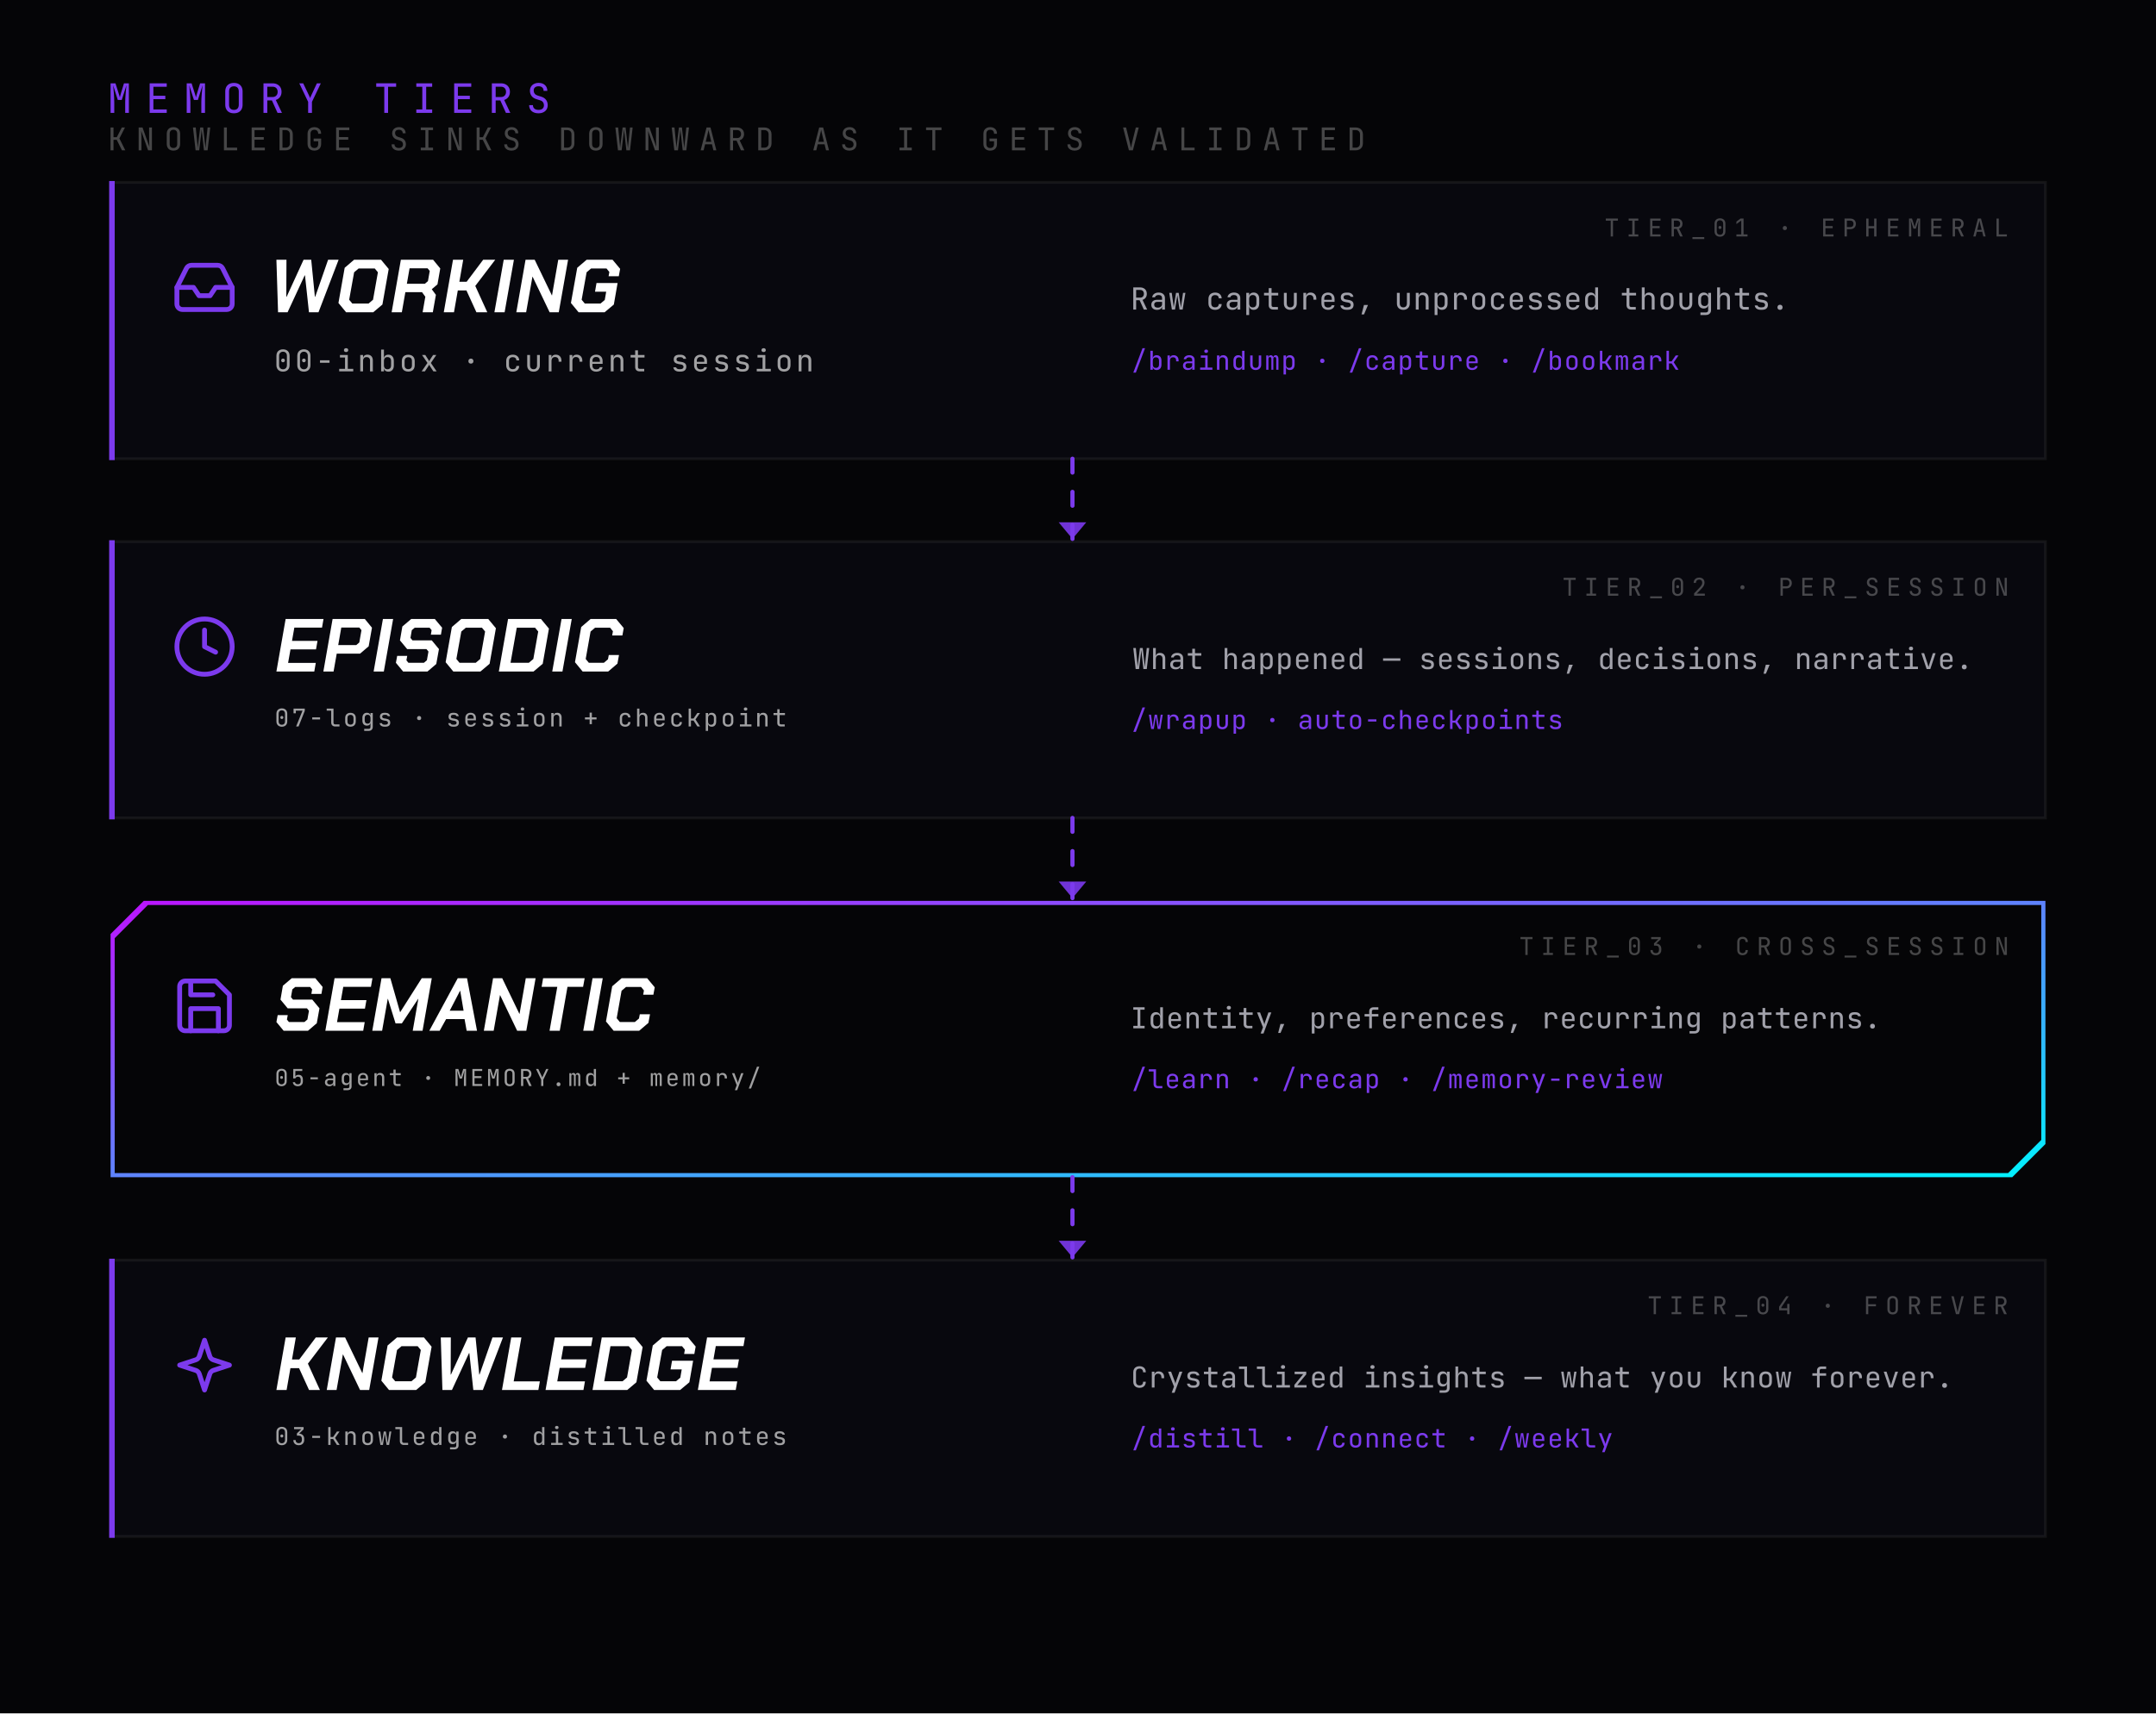
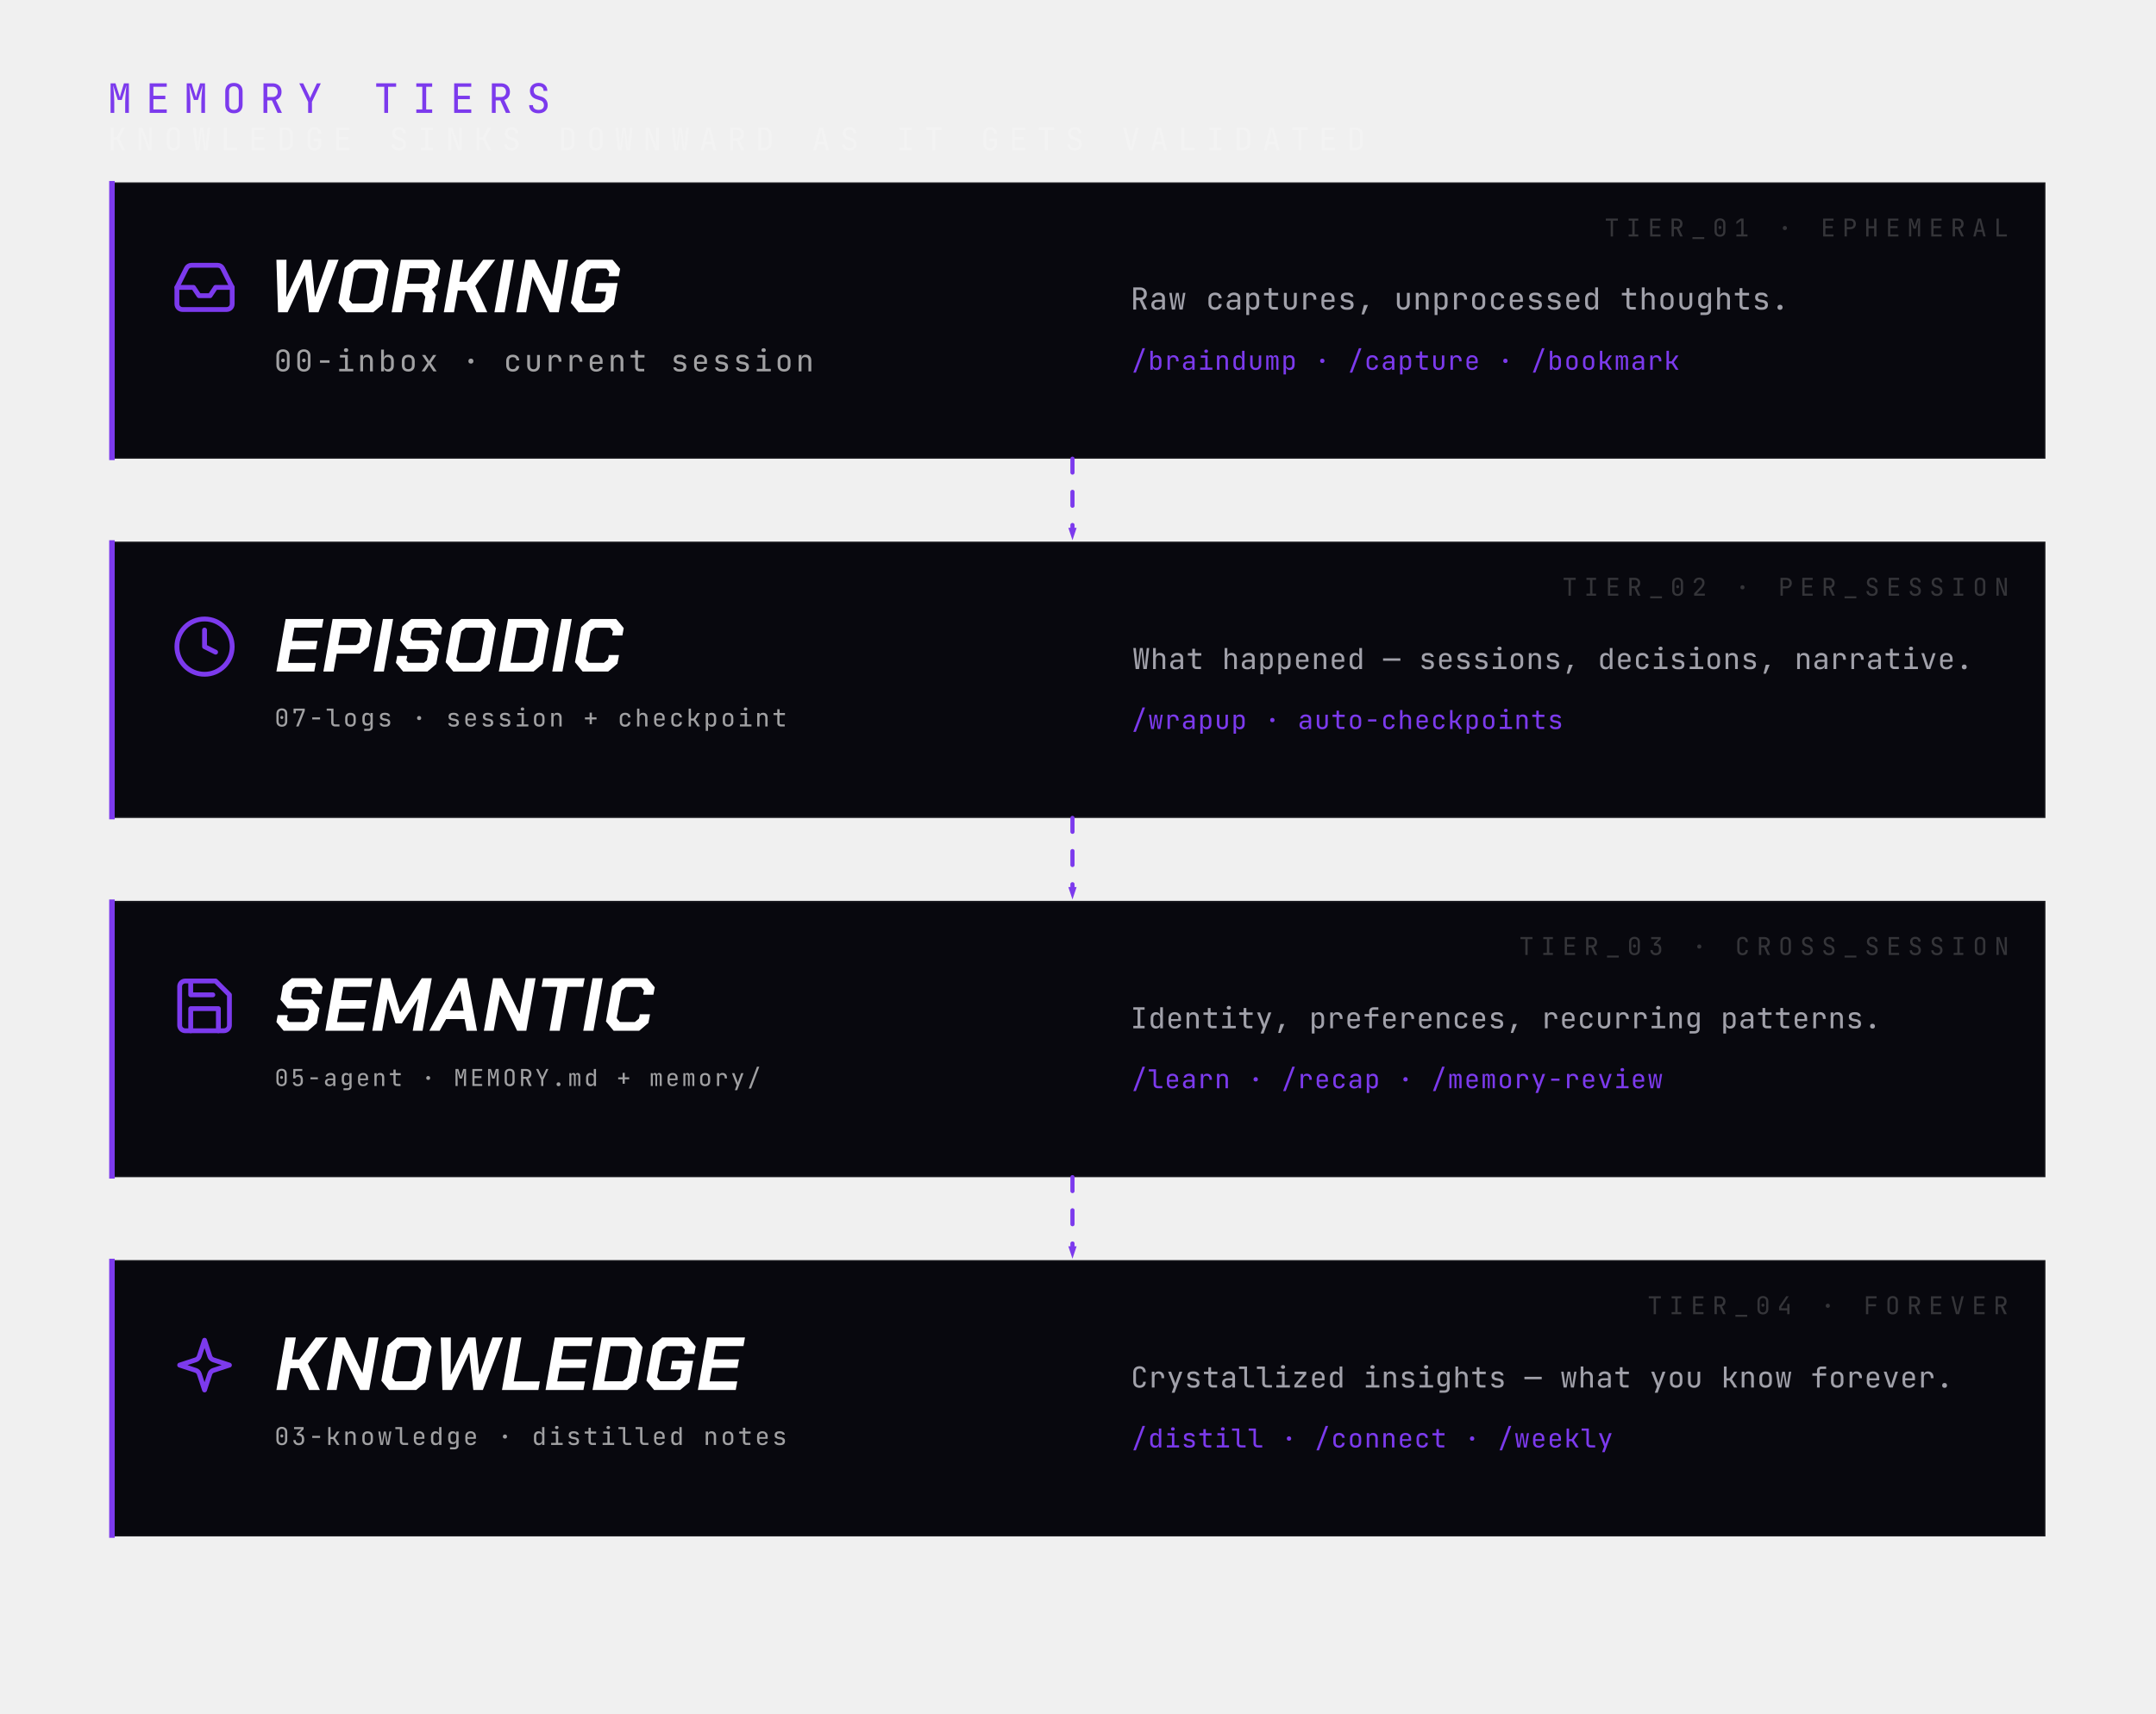
<svg xmlns="http://www.w3.org/2000/svg" viewBox="0 0 780 620" width="780" height="620" role="img" aria-labelledby="ttl desc">
  <defs>
-     <linearGradient id="ob-brain-grad" x1="0" y1="0" x2="1" y2="1">
-       <stop offset="0%" stop-color="#ff2d92" />
-       <stop offset="55%" stop-color="#ff5aa3" />
-       <stop offset="100%" stop-color="#00f3ff" />
-     </linearGradient>
-     <radialGradient id="ob-spark-glow">
-       <stop offset="0%" stop-color="#ffffff" />
-       <stop offset="35%" stop-color="#ffffff" stop-opacity=".7" />
-       <stop offset="100%" stop-color="#00f3ff" stop-opacity="0" />
-     </radialGradient>
-     <linearGradient id="grad-button" x1="0" y1="0" x2="1" y2="1">
-       <stop offset="0%" stop-color="#bc13fe" />
-       <stop offset="100%" stop-color="#00f3ff" />
-     </linearGradient>
+     <marker id="arrow" viewBox="0 0 3 2" refX="0" refY="1" markerWidth="3" markerHeight="2" orient="auto">
+       <path d="M0 0 L3 1 L0 2 Z" fill="#7c3aed" />
+     </marker>
    <symbol id="i-consolidate" viewBox="0 0 24 24">
      <polyline points="22 12 16 12 14 15 10 15 8 12 2 12" />
      <path d="M5.45 5.11 2 12v6a2 2 0 0 0 2 2h16a2 2 0 0 0 2-2v-6l-3.45-6.89A2 2 0 0 0 16.76 4H7.24a2 2 0 0 0-1.79 1.11z" />
    </symbol>
    <symbol id="i-clock" viewBox="0 0 24 24">
      <circle cx="12" cy="12" r="10" />
      <polyline points="12 6 12 12 16 14" />
    </symbol>
    <symbol id="i-memory" viewBox="0 0 24 24">
      <path d="M19 21H5a2 2 0 0 1-2-2V5a2 2 0 0 1 2-2h11l5 5v11a2 2 0 0 1-2 2z" />
      <polyline points="17 21 17 13 7 13 7 21" />
      <polyline points="7 3 7 8 15 8" />
    </symbol>
    <symbol id="i-skill" viewBox="0 0 24 24">
      <path d="m12 3-1.9 5.8a2 2 0 0 1-1.3 1.3L3 12l5.8 1.9a2 2 0 0 1 1.3 1.3L12 21l1.9-5.8a2 2 0 0 1 1.3-1.3L21 12l-5.8-1.9a2 2 0 0 1-1.3-1.3Z" />
    </symbol>
    <path id="gc41" d="M340 -700H464L597 0H459L431 -155H185L99 0H-39ZM418 -267 373 -533H371L233 -267Z" />
    <path id="gc43" d="M33 -124 116 -593 241 -700H582L683 -579L665 -480H529L539 -537L501 -584H301L241 -533L176 -167L218 -116H418L473 -163L484 -220H620L599 -105L476 0H135Z" />
    <path id="gc44" d="M145 -700H584L690 -572L607 -103L485 0H22ZM422 -116 482 -167 547 -533 505 -584H261L178 -116Z" />
    <path id="gc45" d="M145 -700H650L630 -585H261L230 -408H570L550 -295H210L178 -115H547L527 0H22Z" />
    <path id="gc47" d="M33 -124 117 -593 242 -700H588L689 -579L671 -480H535L545 -537L507 -584H302L242 -533L176 -167L218 -116H427L484 -164L503 -274H354L374 -390H655L605 -103L482 0H135Z" />
    <path id="gc49" d="M150 -700H286L162 0H26Z" />
    <path id="gc4b" d="M145 -700H281L230 -407H327L547 -700H708L442 -351L602 0H457L324 -291H209L158 0H22Z" />
    <path id="gc4c" d="M145 -700H281L178 -115H527L507 0H22Z" />
    <path id="gc4d" d="M145 -700H263L392 -248H394L681 -700H815L692 0H561L636 -426H634L416 -98H332L230 -426H228L153 0H22Z" />
    <path id="gc4e" d="M145 -700H267L496 -225H498L581 -700H712L588 0H466L239 -474H237L153 0H22Z" />
    <path id="gc4f" d="M33 -124 116 -593 241 -700H601L703 -577L619 -103L497 0H135ZM434 -116 494 -167 559 -533 517 -584H302L242 -533L176 -167L218 -116Z" />
    <path id="gc50" d="M145 -700H575L670 -584L626 -336L511 -238H200L158 0H22ZM460 -352 501 -387 530 -551 501 -586H261L220 -352Z" />
    <path id="gc52" d="M633 -372 557 -307 612 -232 571 0H435L471 -207L427 -268H205L158 0H22L145 -700H575L670 -584ZM225 -380H465L506 -415L530 -551L501 -586H261Z" />
    <path id="gc53" d="M27 -116 44 -208H178L167 -149L194 -116H400L440 -150L461 -266L434 -299H177L81 -415L113 -600L231 -700H546L643 -584L627 -491H493L503 -551L476 -584H278L239 -551L221 -448L248 -415H505L601 -299L565 -100L448 0H123Z" />
    <path id="gc54" d="M284 -585H75L95 -700H649L628 -585H420L317 0H181Z" />
    <path id="gc57" d="M105 -700H239L237 -206H241L467 -700H569L618 -206H622L794 -700H934L666 0H539L486 -492H482L254 0H127Z" />
    <path id="gm2b" d="M254 -95V-288H64V-372H254V-565H346V-372H536V-288H346V-95Z" />
    <path id="gm2c" d="M164 160 244 -151H376L246 160Z" />
    <path id="gm2d" d="M140 -288V-372H460V-288Z" />
    <path id="gm2e" d="M300 10Q262 10 239 -12Q216 -35 216 -72Q216 -112 239 -135Q262 -158 300 -158Q339 -158 361 -135Q384 -112 384 -72Q384 -35 361 -12Q339 10 300 10Z" />
    <path id="gm2f" d="M74 110 428 -830H526L172 110Z" />
    <path id="gm30" d="M300 10Q233 10 183 -17Q133 -43 106 -92Q79 -140 79 -205V-525Q79 -591 106 -639Q133 -687 183 -713Q233 -740 300 -740Q368 -740 418 -713Q467 -687 494 -639Q521 -591 521 -525V-205Q521 -140 494 -92Q467 -43 417 -17Q367 10 300 10ZM300 -70Q359 -70 395 -108Q431 -145 431 -205V-525Q431 -585 395 -622Q359 -660 300 -660Q241 -660 205 -622Q169 -585 169 -525V-205Q169 -145 205 -108Q241 -70 300 -70ZM300 -305Q273 -305 256 -323Q239 -340 239 -368Q239 -395 256 -412Q273 -429 300 -429Q327 -429 344 -412Q361 -395 361 -368Q361 -340 344 -323Q327 -305 300 -305Z" />
    <path id="gm31" d="M89 0V-85H287V-651L89 -504V-607L255 -730H380V-85H541V0Z" />
    <path id="gm32" d="M91 0V-95L314 -331Q370 -391 396 -438Q422 -484 422 -528Q422 -588 389 -622Q356 -657 299 -657Q236 -657 200 -621Q164 -586 164 -524H71Q73 -590 101 -639Q130 -688 181 -714Q231 -740 299 -740Q365 -740 414 -714Q463 -689 489 -642Q515 -595 515 -530Q515 -467 482 -406Q449 -345 374 -267L197 -85H527V0Z" />
    <path id="gm33" d="M289 10Q223 10 173 -16Q123 -43 96 -90Q69 -137 69 -200H163Q163 -140 196 -106Q230 -73 290 -73Q351 -73 385 -108Q418 -143 418 -200V-252Q418 -313 385 -347Q351 -380 290 -380H215V-472L394 -645H99V-730H488V-638L292 -449V-463Q393 -463 452 -406Q512 -349 512 -253V-200Q512 -137 484 -90Q457 -43 406 -16Q356 10 289 10Z" />
    <path id="gm34" d="M408 0V-158H79V-304L367 -730H469L171 -283V-243H408V-420H501V0Z" />
    <path id="gm35" d="M298 10Q208 10 150 -36Q93 -83 84 -162H177Q182 -119 213 -96Q245 -73 299 -73Q361 -73 392 -106Q423 -140 423 -200V-271Q423 -332 392 -365Q361 -399 300 -399Q262 -399 233 -379Q205 -359 192 -326H99L104 -730H490V-645H194L191 -405H219L191 -379Q191 -426 228 -453Q266 -480 328 -480Q417 -481 467 -426Q516 -370 516 -271V-200Q516 -103 459 -47Q402 10 298 10Z" />
    <path id="gm37" d="M182 0 443 -645H171V-537H78V-730H536V-639L283 0Z" />
    <path id="gm41" d="M49 0 238 -730H363L551 0H457L410 -192H191L144 0ZM210 -271H390L335 -493Q320 -555 311 -598Q302 -641 300 -654Q298 -641 289 -598Q280 -555 265 -494Z" />
    <path id="gm43" d="M304 10Q238 10 189 -15Q140 -40 113 -88Q86 -136 86 -201V-529Q86 -595 113 -643Q140 -690 189 -715Q238 -740 304 -740Q370 -740 419 -714Q467 -689 494 -642Q520 -595 520 -529H426Q426 -590 394 -623Q362 -656 304 -656Q246 -656 213 -624Q180 -591 180 -530V-201Q180 -140 213 -107Q246 -74 304 -74Q362 -74 394 -107Q426 -140 426 -201H520Q520 -136 494 -89Q467 -41 419 -16Q370 10 304 10Z" />
    <path id="gm44" d="M90 0V-730H282Q353 -730 405 -703Q457 -676 486 -627Q514 -577 514 -510V-221Q514 -154 486 -104Q457 -54 405 -27Q353 0 282 0ZM184 -84H282Q347 -84 384 -120Q421 -156 421 -221V-510Q421 -574 384 -610Q347 -646 282 -646H184Z" />
    <path id="gm45" d="M99 0V-730H521V-645H191V-423H486V-339H191V-85H521V0Z" />
    <path id="gm46" d="M94 0V-731H526V-645H185V-407H500V-322H187V0Z" />
    <path id="gm47" d="M304 10Q238 10 189 -15Q140 -40 113 -88Q86 -136 86 -201V-529Q86 -595 113 -643Q140 -690 189 -715Q238 -740 304 -740Q370 -740 419 -714Q467 -689 494 -642Q520 -595 520 -529H426Q426 -590 394 -623Q362 -656 304 -656Q246 -656 213 -624Q180 -591 180 -530V-201Q180 -140 213 -106Q246 -73 304 -73Q362 -73 394 -106Q426 -140 426 -201V-289H281V-374H520V-201Q520 -136 494 -89Q467 -41 419 -16Q370 10 304 10Z" />
    <path id="gm48" d="M91 0V-730H185V-420H415V-730H509V0H415V-334H185V0Z" />
    <path id="gm49" d="M104 0V-85H252V-645H104V-730H496V-645H348V-85H496V0Z" />
    <path id="gm4b" d="M90 0V-730H184V-419H290L449 -730H551L372 -379L561 0H454L287 -336H184V0Z" />
    <path id="gm4c" d="M114 0V-730H207V-85H535V0Z" />
    <path id="gm4d" d="M74 0V-730H195L270 -494Q281 -462 290 -431Q299 -400 303 -383Q308 -400 315 -431Q323 -462 333 -495L405 -730H526V0H435V-261Q435 -306 438 -362Q441 -418 446 -477Q451 -535 456 -589Q462 -642 466 -682L350 -319H253L136 -682Q141 -643 146 -592Q151 -540 155 -483Q159 -425 162 -368Q165 -311 165 -261V0Z" />
    <path id="gm4e" d="M88 0V-730H211L432 -109Q430 -134 428 -172Q425 -209 424 -250Q422 -291 422 -327V-730H512V0H389L169 -621Q171 -597 173 -560Q175 -523 176 -482Q178 -441 178 -405V0Z" />
    <path id="gm4f" d="M300 10Q234 10 186 -15Q138 -40 112 -88Q86 -136 86 -201V-529Q86 -595 112 -643Q138 -690 186 -715Q234 -740 300 -740Q366 -740 414 -715Q462 -690 488 -643Q514 -595 514 -530V-201Q514 -136 488 -88Q462 -40 414 -15Q366 10 300 10ZM300 -74Q358 -74 389 -107Q420 -140 420 -201V-529Q420 -590 389 -623Q358 -656 300 -656Q243 -656 211 -623Q180 -590 180 -529V-201Q180 -140 211 -107Q243 -74 300 -74Z" />
    <path id="gm50" d="M90 0V-730H326Q395 -730 445 -703Q496 -677 523 -628Q551 -580 551 -514Q551 -449 523 -400Q496 -351 445 -325Q395 -298 326 -298H184V0ZM184 -382H326Q385 -382 420 -418Q455 -454 455 -514Q455 -575 420 -610Q385 -646 326 -646H184Z" />
    <path id="gm52" d="M90 0V-730H317Q383 -730 432 -703Q482 -677 509 -630Q536 -583 536 -519Q536 -445 498 -392Q460 -339 394 -319L546 0H437L298 -308H184V0ZM184 -392H317Q373 -392 406 -427Q440 -462 440 -519Q440 -577 406 -612Q373 -646 317 -646H184Z" />
    <path id="gm53" d="M304 10Q231 10 180 -14Q128 -38 100 -83Q71 -128 71 -191H164Q164 -137 201 -105Q238 -74 304 -74Q366 -74 401 -104Q436 -135 436 -189Q436 -232 413 -264Q389 -297 346 -309L248 -340Q172 -363 131 -417Q90 -471 90 -545Q90 -604 117 -648Q143 -692 192 -716Q240 -741 306 -741Q402 -741 461 -687Q519 -634 520 -544H427Q427 -597 395 -627Q363 -657 304 -657Q247 -657 215 -630Q183 -602 183 -553Q183 -509 207 -476Q231 -444 275 -430L374 -399Q448 -376 489 -321Q529 -266 529 -191Q529 -131 501 -85Q473 -40 422 -15Q371 10 304 10Z" />
    <path id="gm54" d="M253 0V-645H54V-731H546V-645H347V0Z" />
    <path id="gm56" d="M236 0 49 -730H145L268 -236Q280 -186 289 -142Q298 -98 302 -74Q306 -98 315 -142Q323 -186 335 -236L457 -730H551L363 0Z" />
    <path id="gm57" d="M107 0 24 -730H112L166 -193Q168 -172 170 -148Q172 -124 174 -103Q175 -82 175 -67Q177 -82 179 -103Q180 -124 183 -148Q185 -172 188 -193L255 -730H350L411 -193Q414 -172 416 -148Q419 -124 421 -103Q424 -82 425 -67Q426 -82 428 -103Q429 -124 431 -148Q434 -172 436 -193L491 -730H576L491 0H375L314 -546Q312 -569 309 -591Q307 -613 305 -633Q303 -653 302 -665Q301 -653 298 -633Q296 -613 294 -591Q292 -569 289 -546L223 0Z" />
    <path id="gm59" d="M253 0V-272L34 -730H131L272 -435Q285 -409 292 -391Q299 -372 301 -363Q303 -372 311 -391Q319 -409 331 -435L469 -730H566L347 -272V0Z" />
    <path id="gm5f" d="M60 104V25H540V104Z" />
    <path id="gm61" d="M251 10Q164 10 114 -35Q64 -79 64 -155Q64 -232 114 -277Q165 -321 251 -321H418V-375Q418 -425 388 -452Q358 -479 303 -479Q255 -479 222 -458Q190 -438 185 -404H92Q101 -475 159 -518Q217 -560 305 -560Q401 -560 456 -511Q512 -462 512 -378V0H420V-104H405L420 -120Q420 -60 374 -25Q327 10 251 10ZM275 -63Q337 -63 378 -95Q418 -126 418 -176V-252H253Q209 -252 183 -228Q158 -203 158 -161Q158 -116 189 -89Q220 -63 275 -63Z" />
    <path id="gm62" d="M333 10Q265 10 225 -27Q184 -63 184 -127L203 -105H184V0H90V-730H184V-571L182 -445H203L184 -423Q184 -486 225 -523Q266 -560 333 -560Q416 -560 466 -505Q516 -450 516 -354V-195Q516 -100 466 -45Q416 10 333 10ZM302 -71Q358 -71 391 -104Q423 -138 423 -201V-349Q423 -412 391 -446Q358 -479 302 -479Q248 -479 216 -445Q184 -410 184 -349V-201Q184 -140 216 -105Q248 -71 302 -71Z" />
    <path id="gm63" d="M304 10Q238 10 188 -15Q138 -40 111 -88Q84 -136 84 -201V-349Q84 -415 111 -463Q138 -510 188 -535Q238 -560 304 -560Q400 -560 458 -509Q517 -458 520 -369H426Q423 -421 391 -449Q359 -477 304 -477Q246 -477 211 -444Q177 -411 177 -350V-201Q177 -140 211 -106Q246 -73 304 -73Q359 -73 391 -101Q423 -130 426 -181H520Q517 -92 458 -41Q400 10 304 10Z" />
    <path id="gm64" d="M267 10Q184 10 134 -45Q84 -100 84 -195V-354Q84 -450 134 -505Q184 -560 267 -560Q335 -560 375 -523Q416 -486 416 -423L397 -445H418L416 -571V-730H510V0H416V-105H397L416 -127Q416 -63 375 -27Q335 10 267 10ZM298 -71Q353 -71 385 -105Q416 -140 416 -201V-349Q416 -410 385 -445Q353 -479 298 -479Q242 -479 209 -446Q177 -412 177 -349V-201Q177 -138 209 -104Q242 -71 298 -71Z" />
    <path id="gm65" d="M300 10Q235 10 186 -16Q137 -42 110 -90Q84 -137 84 -201V-349Q84 -414 110 -461Q137 -508 186 -534Q235 -560 300 -560Q366 -560 414 -534Q463 -508 490 -461Q516 -414 516 -349V-252H175V-201Q175 -136 207 -102Q240 -68 300 -68Q351 -68 383 -86Q414 -105 421 -141H514Q505 -71 446 -31Q387 10 300 10ZM425 -313V-350Q425 -414 393 -448Q361 -483 300 -483Q240 -483 207 -448Q175 -414 175 -349V-321L432 -321Z" />
    <path id="gm66" d="M219 0V-409H59V-494H219V-588Q219 -654 260 -692Q302 -730 375 -730H536V-645H375Q345 -645 328 -631Q312 -616 312 -588V-494H536V-409H312V0Z" />
    <path id="gm67" d="M160 180V96H334Q376 96 396 77Q415 57 415 18V-49L417 -150H398L416 -166Q416 -105 376 -70Q336 -35 269 -35Q184 -35 135 -90Q86 -146 86 -240V-355Q86 -450 135 -505Q184 -560 269 -560Q336 -560 376 -525Q416 -489 416 -429L398 -445H416L416 -550H509V18Q509 93 462 136Q416 180 333 180ZM298 -116Q353 -116 385 -150Q416 -184 416 -245V-349Q416 -410 385 -445Q353 -479 298 -479Q242 -479 211 -446Q180 -412 180 -349V-245Q180 -183 211 -149Q242 -116 298 -116Z" />
    <path id="gm68" d="M90 0V-730H184V-550L184 -445H204L184 -423Q184 -488 223 -524Q262 -560 331 -560Q414 -560 463 -509Q512 -457 512 -369V0H418V-359Q418 -417 387 -449Q356 -481 303 -481Q248 -481 216 -446Q184 -412 184 -349V0Z" />
    <path id="gm69" d="M84 0V-85H279V-465H109V-550H372V-85H555V0ZM315 -648Q282 -648 262 -666Q243 -683 243 -712Q243 -743 262 -760Q282 -778 315 -778Q349 -778 368 -760Q387 -743 387 -712Q387 -683 368 -666Q349 -648 315 -648Z" />
    <path id="gm6b" d="M93 0V-730H187V-324H291L448 -550H555L372 -288L558 0H449L292 -243H187V0Z" />
    <path id="gm6c" d="M376 0Q327 0 291 -19Q254 -39 234 -74Q214 -110 214 -157V-645H30V-730H307V-157Q307 -124 326 -104Q345 -85 377 -85H551V0Z" />
    <path id="gm6d" d="M65 0V-550H146V-483H164L150 -460Q150 -506 175 -533Q199 -560 241 -560Q287 -560 312 -526Q337 -492 337 -430L310 -483H352L333 -460Q333 -506 359 -533Q384 -560 426 -560Q478 -560 507 -521Q535 -482 535 -418V0H450V-418Q450 -452 436 -470Q421 -489 394 -489Q367 -489 352 -471Q337 -453 337 -419V0H263V-418Q263 -453 248 -471Q233 -489 205 -489Q178 -489 164 -471Q150 -453 150 -419V0Z" />
    <path id="gm6e" d="M90 0V-550H184V-445H204L184 -423Q184 -488 223 -524Q262 -560 331 -560Q414 -560 463 -509Q512 -457 512 -369V0H418V-359Q418 -417 387 -448Q356 -479 303 -479Q248 -479 216 -446Q184 -412 184 -349V0Z" />
    <path id="gm6f" d="M300 8Q234 8 185 -17Q137 -42 110 -90Q84 -137 84 -202V-348Q84 -414 110 -461Q137 -508 185 -533Q234 -558 300 -558Q366 -558 415 -533Q463 -508 490 -461Q516 -414 516 -348V-202Q516 -137 490 -90Q463 -42 415 -17Q366 8 300 8ZM300 -75Q358 -75 391 -107Q423 -140 423 -202V-348Q423 -410 391 -443Q358 -475 300 -475Q243 -475 210 -443Q177 -410 177 -348V-202Q177 -140 210 -107Q243 -75 300 -75Z" />
    <path id="gm70" d="M90 180V-550H184V-445H203L184 -423Q184 -487 225 -523Q266 -560 334 -560Q417 -560 467 -505Q516 -451 516 -355V-196Q516 -132 494 -86Q471 -40 431 -15Q390 10 334 10Q267 10 226 -27Q184 -64 184 -127L203 -105H182L184 21V180ZM303 -71Q359 -71 391 -104Q423 -138 423 -201V-349Q423 -412 391 -446Q359 -479 303 -479Q249 -479 216 -445Q184 -410 184 -349V-201Q184 -140 216 -105Q249 -71 303 -71Z" />
    <path id="gm72" d="M109 0V-550H200V-445H222L193 -380Q193 -469 231 -515Q270 -560 346 -560Q433 -560 485 -505Q536 -451 536 -358V-324H442V-349Q442 -413 411 -447Q380 -481 323 -481Q267 -481 235 -447Q203 -412 203 -349V0Z" />
    <path id="gm73" d="M283 8Q226 8 184 -10Q142 -27 117 -60Q92 -92 88 -136H181Q187 -108 213 -91Q239 -74 283 -74H325Q377 -74 403 -95Q429 -116 429 -152Q429 -186 405 -206Q382 -226 336 -233L263 -245Q181 -259 141 -295Q101 -332 101 -402Q101 -477 148 -517Q196 -558 290 -558H328Q409 -558 457 -521Q506 -483 516 -420H422Q416 -445 393 -461Q369 -476 328 -476H290Q240 -476 217 -457Q194 -439 194 -401Q194 -368 214 -352Q234 -337 276 -330L350 -318Q440 -304 481 -266Q522 -228 522 -156Q522 -79 473 -35Q424 8 325 8Z" />
    <path id="gm74" d="M360 0Q288 0 248 -39Q208 -77 208 -147V-465H54V-550H208V-705H302V-550H521V-465H302V-147Q302 -85 361 -85H511V0Z" />
    <path id="gm75" d="M299 10Q203 10 146 -47Q88 -103 88 -201V-550H182V-201Q182 -140 213 -106Q245 -72 299 -72Q354 -72 386 -106Q418 -140 418 -201V-550H512V-201Q512 -103 453 -47Q395 10 299 10Z" />
    <path id="gm76" d="M237 0 53 -550H149L269 -184Q280 -151 289 -120Q298 -90 302 -72Q307 -90 316 -120Q325 -151 335 -184L452 -550H547L363 0Z" />
    <path id="gm77" d="M121 0 34 -550H116L170 -165Q173 -143 177 -116Q180 -90 182 -72Q184 -90 189 -116Q193 -143 196 -165L257 -550H344L404 -165Q407 -143 411 -116Q416 -90 418 -72Q420 -90 424 -116Q429 -143 432 -165L488 -550H566L475 0H373L315 -376Q311 -404 306 -432Q301 -461 299 -478Q297 -461 293 -432Q289 -404 284 -376L223 0Z" />
    <path id="gm78" d="M49 0 243 -283 61 -550H170L277 -384Q284 -372 290 -359Q297 -346 301 -338Q304 -346 311 -359Q317 -372 324 -384L432 -550H540L358 -282L551 0H442L326 -177Q319 -188 312 -203Q306 -217 301 -226Q297 -217 289 -203Q282 -188 274 -177L157 0Z" />
    <path id="gm79" d="M177 180 257 -34 53 -550H157L282 -216Q289 -198 296 -174Q302 -150 306 -133Q310 -150 316 -174Q322 -198 329 -216L446 -550H547L276 180Z" />
    <path id="gm7a" d="M89 0V-92L395 -465H97V-550H500V-458L189 -85H511V0Z" />
    <path id="gmb7" d="M300 -260Q262 -260 239 -282Q216 -304 216 -342Q216 -381 239 -404Q262 -428 300 -428Q339 -428 361 -404Q384 -381 384 -342Q384 -304 361 -282Q339 -260 300 -260Z" />
    <path id="gm2014" d="M0 -288V-372H600V-288Z" />
  </defs>
  <style>
    .ico { fill: none; stroke-width: 1.75; stroke-linecap: round; stroke-linejoin: round; }
    /* MOTION RULE: cards never animate — motion is ONLY this connector dash-flow. */
    .plug { fill: none; stroke: #7c3aed; stroke-width: 1.5; stroke-linecap: round; stroke-dasharray: 5 7; }
    .plug-flow { animation: plug-flow 1200ms linear infinite; }
    @keyframes plug-flow { to { stroke-dashoffset: -24; } }
    @media (prefers-reduced-motion: reduce) {
      .plug-flow { animation: none; }
    }
  </style>
-   <rect width="780" height="620" fill="#050507" />
  <g transform="translate(38.92 40.85) scale(0.01465)" fill="#7c3aed">
    <use href="#gm4d" x="0" />
    <use href="#gm45" x="940" />
    <use href="#gm4d" x="1880" />
    <use href="#gm4f" x="2820" />
    <use href="#gm52" x="3760" />
    <use href="#gm59" x="4700" />
    <use href="#gm54" x="6580" />
    <use href="#gm49" x="7520" />
    <use href="#gm45" x="8460" />
    <use href="#gm52" x="9400" />
    <use href="#gm53" x="10340" />
  </g>
-   <g transform="translate(38.98 54.39) scale(0.01132)" fill="#ffffff42">
+   <g transform="translate(38.98 54.39) scale(0.01132)" fill="#ffffff2e">
    <use href="#gm4b" x="0" />
    <use href="#gm4e" x="900" />
    <use href="#gm4f" x="1800" />
    <use href="#gm57" x="2700" />
    <use href="#gm4c" x="3600" />
    <use href="#gm45" x="4500" />
    <use href="#gm44" x="5400" />
    <use href="#gm47" x="6300" />
    <use href="#gm45" x="7200" />
    <use href="#gm53" x="9000" />
    <use href="#gm49" x="9900" />
    <use href="#gm4e" x="10800" />
    <use href="#gm4b" x="11700" />
    <use href="#gm53" x="12600" />
    <use href="#gm44" x="14400" />
    <use href="#gm4f" x="15300" />
    <use href="#gm57" x="16200" />
    <use href="#gm4e" x="17100" />
    <use href="#gm57" x="18000" />
    <use href="#gm41" x="18900" />
    <use href="#gm52" x="19800" />
    <use href="#gm44" x="20700" />
    <use href="#gm41" x="22500" />
    <use href="#gm53" x="23400" />
    <use href="#gm49" x="25200" />
    <use href="#gm54" x="26100" />
    <use href="#gm47" x="27900" />
    <use href="#gm45" x="28800" />
    <use href="#gm54" x="29700" />
    <use href="#gm53" x="30600" />
    <use href="#gm56" x="32400" />
    <use href="#gm41" x="33300" />
    <use href="#gm4c" x="34200" />
    <use href="#gm49" x="35100" />
    <use href="#gm44" x="36000" />
    <use href="#gm41" x="36900" />
    <use href="#gm54" x="37800" />
    <use href="#gm45" x="38700" />
    <use href="#gm44" x="39600" />
  </g>
  <rect x="40" y="66" width="700" height="100" fill="#08080e" stroke="#ffffff0f" stroke-width="1" />
  <rect x="39.5" y="65.5" width="2" height="101" fill="#7c3aed" />
-   <g transform="translate(580.47 85.58) scale(0.00889)" fill="#ffffff42">
+   <g transform="translate(580.47 85.58) scale(0.00889)" fill="#ffffff2e">
    <use href="#gm54" x="0" />
    <use href="#gm49" x="880" />
    <use href="#gm45" x="1760" />
    <use href="#gm52" x="2640" />
    <use href="#gm5f" x="3520" />
    <use href="#gm30" x="4400" />
    <use href="#gm31" x="5280" />
    <use href="#gmb7" x="7040" />
    <use href="#gm45" x="8800" />
    <use href="#gm50" x="9680" />
    <use href="#gm48" x="10560" />
    <use href="#gm45" x="11440" />
    <use href="#gm4d" x="12320" />
    <use href="#gm45" x="13200" />
    <use href="#gm52" x="14080" />
    <use href="#gm41" x="14960" />
    <use href="#gm4c" x="15840" />
  </g>
  <svg x="62" y="92" width="24" height="24">
    <use href="#i-consolidate" class="ico" stroke="#7c3aed" />
  </svg>
  <g transform="translate(97.15 113.00) scale(0.02714)" fill="#ffffff">
    <use href="#gc57" x="0" />
    <use href="#gc4f" x="899" />
    <use href="#gc52" x="1619" />
    <use href="#gc4b" x="2314" />
    <use href="#gc49" x="2985" />
    <use href="#gc4e" x="3281" />
    <use href="#gc47" x="3998" />
  </g>
  <g transform="translate(99.15 134.39) scale(0.01079)" fill="#ffffff9e">
    <use href="#gm30" x="0" />
    <use href="#gm30" x="700" />
    <use href="#gm2d" x="1400" />
    <use href="#gm69" x="2100" />
    <use href="#gm6e" x="2800" />
    <use href="#gm62" x="3500" />
    <use href="#gm6f" x="4200" />
    <use href="#gm78" x="4900" />
    <use href="#gmb7" x="6300" />
    <use href="#gm63" x="7700" />
    <use href="#gm75" x="8400" />
    <use href="#gm72" x="9100" />
    <use href="#gm72" x="9800" />
    <use href="#gm65" x="10500" />
    <use href="#gm6e" x="11200" />
    <use href="#gm74" x="11900" />
    <use href="#gm73" x="13300" />
    <use href="#gm65" x="14000" />
    <use href="#gm73" x="14700" />
    <use href="#gm73" x="15400" />
    <use href="#gm69" x="16100" />
    <use href="#gm6f" x="16800" />
    <use href="#gm6e" x="17500" />
  </g>
  <g transform="translate(409.01 112.02) scale(0.01099)" fill="#a1a1aa">
    <use href="#gm52" x="0" />
    <use href="#gm61" x="620" />
    <use href="#gm77" x="1240" />
    <use href="#gm63" x="2480" />
    <use href="#gm61" x="3100" />
    <use href="#gm70" x="3720" />
    <use href="#gm74" x="4340" />
    <use href="#gm75" x="4960" />
    <use href="#gm72" x="5580" />
    <use href="#gm65" x="6200" />
    <use href="#gm73" x="6820" />
    <use href="#gm2c" x="7440" />
    <use href="#gm75" x="8680" />
    <use href="#gm6e" x="9300" />
    <use href="#gm70" x="9920" />
    <use href="#gm72" x="10540" />
    <use href="#gm6f" x="11160" />
    <use href="#gm63" x="11780" />
    <use href="#gm65" x="12400" />
    <use href="#gm73" x="13020" />
    <use href="#gm73" x="13640" />
    <use href="#gm65" x="14260" />
    <use href="#gm64" x="14880" />
    <use href="#gm74" x="16120" />
    <use href="#gm68" x="16740" />
    <use href="#gm6f" x="17360" />
    <use href="#gm75" x="17980" />
    <use href="#gm67" x="18600" />
    <use href="#gm68" x="19220" />
    <use href="#gm74" x="19840" />
    <use href="#gm73" x="20460" />
    <use href="#gm2e" x="21080" />
  </g>
  <g transform="translate(409.31 133.81) scale(0.00941)" fill="#7c3aed">
    <use href="#gm2f" x="0" />
    <use href="#gm62" x="640" />
    <use href="#gm72" x="1280" />
    <use href="#gm61" x="1920" />
    <use href="#gm69" x="2560" />
    <use href="#gm6e" x="3200" />
    <use href="#gm64" x="3840" />
    <use href="#gm75" x="4480" />
    <use href="#gm6d" x="5120" />
    <use href="#gm70" x="5760" />
    <use href="#gmb7" x="7040" />
    <use href="#gm2f" x="8320" />
    <use href="#gm63" x="8960" />
    <use href="#gm61" x="9600" />
    <use href="#gm70" x="10240" />
    <use href="#gm74" x="10880" />
    <use href="#gm75" x="11520" />
    <use href="#gm72" x="12160" />
    <use href="#gm65" x="12800" />
    <use href="#gmb7" x="14080" />
    <use href="#gm2f" x="15360" />
    <use href="#gm62" x="16000" />
    <use href="#gm6f" x="16640" />
    <use href="#gm6f" x="17280" />
    <use href="#gm6b" x="17920" />
    <use href="#gm6d" x="18560" />
    <use href="#gm61" x="19200" />
    <use href="#gm72" x="19840" />
    <use href="#gm6b" x="20480" />
  </g>
  <rect x="40" y="196" width="700" height="100" fill="#08080e" stroke="#ffffff0f" stroke-width="1" />
  <rect x="39.5" y="195.5" width="2" height="101" fill="#7c3aed" />
-   <g transform="translate(565.21 215.58) scale(0.00888)" fill="#ffffff42">
+   <g transform="translate(565.21 215.58) scale(0.00888)" fill="#ffffff2e">
    <use href="#gm54" x="0" />
    <use href="#gm49" x="880" />
    <use href="#gm45" x="1760" />
    <use href="#gm52" x="2640" />
    <use href="#gm5f" x="3520" />
    <use href="#gm30" x="4400" />
    <use href="#gm32" x="5280" />
    <use href="#gmb7" x="7040" />
    <use href="#gm50" x="8800" />
    <use href="#gm45" x="9680" />
    <use href="#gm52" x="10560" />
    <use href="#gm5f" x="11440" />
    <use href="#gm53" x="12320" />
    <use href="#gm45" x="13200" />
    <use href="#gm53" x="14080" />
    <use href="#gm53" x="14960" />
    <use href="#gm49" x="15840" />
    <use href="#gm4f" x="16720" />
    <use href="#gm4e" x="17600" />
  </g>
  <svg x="62" y="222" width="24" height="24">
    <use href="#i-clock" class="ico" stroke="#7c3aed" />
  </svg>
  <g transform="translate(99.40 243.00) scale(0.02714)" fill="#ffffff">
    <use href="#gc45" x="0" />
    <use href="#gc50" x="626" />
    <use href="#gc49" x="1292" />
    <use href="#gc53" x="1588" />
    <use href="#gc4f" x="2245" />
    <use href="#gc44" x="2965" />
    <use href="#gc49" x="3673" />
    <use href="#gc43" x="3969" />
  </g>
  <g transform="translate(99.30 262.90) scale(0.00887)" fill="#ffffff9e">
    <use href="#gm30" x="0" />
    <use href="#gm37" x="700" />
    <use href="#gm2d" x="1400" />
    <use href="#gm6c" x="2100" />
    <use href="#gm6f" x="2800" />
    <use href="#gm67" x="3500" />
    <use href="#gm73" x="4200" />
    <use href="#gmb7" x="5600" />
    <use href="#gm73" x="7000" />
    <use href="#gm65" x="7700" />
    <use href="#gm73" x="8400" />
    <use href="#gm73" x="9100" />
    <use href="#gm69" x="9800" />
    <use href="#gm6f" x="10500" />
    <use href="#gm6e" x="11200" />
    <use href="#gm2b" x="12600" />
    <use href="#gm63" x="14000" />
    <use href="#gm68" x="14700" />
    <use href="#gm65" x="15400" />
    <use href="#gm63" x="16100" />
    <use href="#gm6b" x="16800" />
    <use href="#gm70" x="17500" />
    <use href="#gm6f" x="18200" />
    <use href="#gm69" x="18900" />
    <use href="#gm6e" x="19600" />
    <use href="#gm74" x="20300" />
  </g>
  <g transform="translate(409.75 242.12) scale(0.01044)" fill="#a1a1aa">
    <use href="#gm57" x="0" />
    <use href="#gm68" x="620" />
    <use href="#gm61" x="1240" />
    <use href="#gm74" x="1860" />
    <use href="#gm68" x="3100" />
    <use href="#gm61" x="3720" />
    <use href="#gm70" x="4340" />
    <use href="#gm70" x="4960" />
    <use href="#gm65" x="5580" />
    <use href="#gm6e" x="6200" />
    <use href="#gm65" x="6820" />
    <use href="#gm64" x="7440" />
    <use href="#gm2014" x="8680" />
    <use href="#gm73" x="9920" />
    <use href="#gm65" x="10540" />
    <use href="#gm73" x="11160" />
    <use href="#gm73" x="11780" />
    <use href="#gm69" x="12400" />
    <use href="#gm6f" x="13020" />
    <use href="#gm6e" x="13640" />
    <use href="#gm73" x="14260" />
    <use href="#gm2c" x="14880" />
    <use href="#gm64" x="16120" />
    <use href="#gm65" x="16740" />
    <use href="#gm63" x="17360" />
    <use href="#gm69" x="17980" />
    <use href="#gm73" x="18600" />
    <use href="#gm69" x="19220" />
    <use href="#gm6f" x="19840" />
    <use href="#gm6e" x="20460" />
    <use href="#gm73" x="21080" />
    <use href="#gm2c" x="21700" />
    <use href="#gm6e" x="22940" />
    <use href="#gm61" x="23560" />
    <use href="#gm72" x="24180" />
    <use href="#gm72" x="24800" />
    <use href="#gm61" x="25420" />
    <use href="#gm74" x="26040" />
    <use href="#gm69" x="26660" />
    <use href="#gm76" x="27280" />
    <use href="#gm65" x="27900" />
    <use href="#gm2e" x="28520" />
  </g>
  <g transform="translate(409.31 263.81) scale(0.00941)" fill="#7c3aed">
    <use href="#gm2f" x="0" />
    <use href="#gm77" x="640" />
    <use href="#gm72" x="1280" />
    <use href="#gm61" x="1920" />
    <use href="#gm70" x="2560" />
    <use href="#gm75" x="3200" />
    <use href="#gm70" x="3840" />
    <use href="#gmb7" x="5120" />
    <use href="#gm61" x="6400" />
    <use href="#gm75" x="7040" />
    <use href="#gm74" x="7680" />
    <use href="#gm6f" x="8320" />
    <use href="#gm2d" x="8960" />
    <use href="#gm63" x="9600" />
    <use href="#gm68" x="10240" />
    <use href="#gm65" x="10880" />
    <use href="#gm63" x="11520" />
    <use href="#gm6b" x="12160" />
    <use href="#gm70" x="12800" />
    <use href="#gm6f" x="13440" />
    <use href="#gm69" x="14080" />
    <use href="#gm6e" x="14720" />
    <use href="#gm74" x="15360" />
    <use href="#gm73" x="16000" />
  </g>
-   <path d="M52 326 H740 V414 L728 426 H40 V338 Z" fill="url(#grad-button)" />
-   <path d="M53.5 327.5 H738.5 V412.5 L726.5 424.5 H41.5 V339.5 Z" fill="#050507" />
-   <g transform="translate(549.59 345.58) scale(0.00888)" fill="#ffffff42">
+   <rect x="40" y="326" width="700" height="100" fill="#08080e" stroke="#ffffff0f" stroke-width="1" />
+   <rect x="39.5" y="325.5" width="2" height="101" fill="#7c3aed" />
+   <g transform="translate(549.59 345.58) scale(0.00888)" fill="#ffffff2e">
    <use href="#gm54" x="0" />
    <use href="#gm49" x="880" />
    <use href="#gm45" x="1760" />
    <use href="#gm52" x="2640" />
    <use href="#gm5f" x="3520" />
    <use href="#gm30" x="4400" />
    <use href="#gm33" x="5280" />
    <use href="#gmb7" x="7040" />
    <use href="#gm43" x="8800" />
    <use href="#gm52" x="9680" />
    <use href="#gm4f" x="10560" />
    <use href="#gm53" x="11440" />
    <use href="#gm53" x="12320" />
    <use href="#gm5f" x="13200" />
    <use href="#gm53" x="14080" />
    <use href="#gm45" x="14960" />
    <use href="#gm53" x="15840" />
    <use href="#gm53" x="16720" />
    <use href="#gm49" x="17600" />
    <use href="#gm4f" x="18480" />
    <use href="#gm4e" x="19360" />
  </g>
  <svg x="62" y="352" width="24" height="24">
    <use href="#i-memory" class="ico" stroke="#7c3aed" />
  </svg>
  <g transform="translate(99.27 373.00) scale(0.02714)" fill="#ffffff">
    <use href="#gc53" x="0" />
    <use href="#gc45" x="657" />
    <use href="#gc4d" x="1283" />
    <use href="#gc41" x="2104" />
    <use href="#gc4e" x="2770" />
    <use href="#gc54" x="3487" />
    <use href="#gc49" x="4091" />
    <use href="#gc43" x="4387" />
  </g>
  <g transform="translate(99.34 392.99) scale(0.00842)" fill="#ffffff9e">
    <use href="#gm30" x="0" />
    <use href="#gm35" x="700" />
    <use href="#gm2d" x="1400" />
    <use href="#gm61" x="2100" />
    <use href="#gm67" x="2800" />
    <use href="#gm65" x="3500" />
    <use href="#gm6e" x="4200" />
    <use href="#gm74" x="4900" />
    <use href="#gmb7" x="6300" />
    <use href="#gm4d" x="7700" />
    <use href="#gm45" x="8400" />
    <use href="#gm4d" x="9100" />
    <use href="#gm4f" x="9800" />
    <use href="#gm52" x="10500" />
    <use href="#gm59" x="11200" />
    <use href="#gm2e" x="11900" />
    <use href="#gm6d" x="12600" />
    <use href="#gm64" x="13300" />
    <use href="#gm2b" x="14700" />
    <use href="#gm6d" x="16100" />
    <use href="#gm65" x="16800" />
    <use href="#gm6d" x="17500" />
    <use href="#gm6f" x="18200" />
    <use href="#gm72" x="18900" />
    <use href="#gm79" x="19600" />
    <use href="#gm2f" x="20300" />
  </g>
  <g transform="translate(408.92 372.12) scale(0.01044)" fill="#a1a1aa">
    <use href="#gm49" x="0" />
    <use href="#gm64" x="620" />
    <use href="#gm65" x="1240" />
    <use href="#gm6e" x="1860" />
    <use href="#gm74" x="2480" />
    <use href="#gm69" x="3100" />
    <use href="#gm74" x="3720" />
    <use href="#gm79" x="4340" />
    <use href="#gm2c" x="4960" />
    <use href="#gm70" x="6200" />
    <use href="#gm72" x="6820" />
    <use href="#gm65" x="7440" />
    <use href="#gm66" x="8060" />
    <use href="#gm65" x="8680" />
    <use href="#gm72" x="9300" />
    <use href="#gm65" x="9920" />
    <use href="#gm6e" x="10540" />
    <use href="#gm63" x="11160" />
    <use href="#gm65" x="11780" />
    <use href="#gm73" x="12400" />
    <use href="#gm2c" x="13020" />
    <use href="#gm72" x="14260" />
    <use href="#gm65" x="14880" />
    <use href="#gm63" x="15500" />
    <use href="#gm75" x="16120" />
    <use href="#gm72" x="16740" />
    <use href="#gm72" x="17360" />
    <use href="#gm69" x="17980" />
    <use href="#gm6e" x="18600" />
    <use href="#gm67" x="19220" />
    <use href="#gm70" x="20460" />
    <use href="#gm61" x="21080" />
    <use href="#gm74" x="21700" />
    <use href="#gm74" x="22320" />
    <use href="#gm65" x="22940" />
    <use href="#gm72" x="23560" />
    <use href="#gm6e" x="24180" />
    <use href="#gm73" x="24800" />
    <use href="#gm2e" x="25420" />
  </g>
  <g transform="translate(409.31 393.81) scale(0.00941)" fill="#7c3aed">
    <use href="#gm2f" x="0" />
    <use href="#gm6c" x="640" />
    <use href="#gm65" x="1280" />
    <use href="#gm61" x="1920" />
    <use href="#gm72" x="2560" />
    <use href="#gm6e" x="3200" />
    <use href="#gmb7" x="4480" />
    <use href="#gm2f" x="5760" />
    <use href="#gm72" x="6400" />
    <use href="#gm65" x="7040" />
    <use href="#gm63" x="7680" />
    <use href="#gm61" x="8320" />
    <use href="#gm70" x="8960" />
    <use href="#gmb7" x="10240" />
    <use href="#gm2f" x="11520" />
    <use href="#gm6d" x="12160" />
    <use href="#gm65" x="12800" />
    <use href="#gm6d" x="13440" />
    <use href="#gm6f" x="14080" />
    <use href="#gm72" x="14720" />
    <use href="#gm79" x="15360" />
    <use href="#gm2d" x="16000" />
    <use href="#gm72" x="16640" />
    <use href="#gm65" x="17280" />
    <use href="#gm76" x="17920" />
    <use href="#gm69" x="18560" />
    <use href="#gm65" x="19200" />
    <use href="#gm77" x="19840" />
  </g>
  <rect x="40" y="456" width="700" height="100" fill="#08080e" stroke="#ffffff0f" stroke-width="1" />
  <rect x="39.5" y="455.5" width="2" height="101" fill="#7c3aed" />
-   <g transform="translate(596.01 475.58) scale(0.00889)" fill="#ffffff42">
+   <g transform="translate(596.01 475.58) scale(0.00889)" fill="#ffffff2e">
    <use href="#gm54" x="0" />
    <use href="#gm49" x="880" />
    <use href="#gm45" x="1760" />
    <use href="#gm52" x="2640" />
    <use href="#gm5f" x="3520" />
    <use href="#gm30" x="4400" />
    <use href="#gm34" x="5280" />
    <use href="#gmb7" x="7040" />
    <use href="#gm46" x="8800" />
    <use href="#gm4f" x="9680" />
    <use href="#gm52" x="10560" />
    <use href="#gm45" x="11440" />
    <use href="#gm56" x="12320" />
    <use href="#gm45" x="13200" />
    <use href="#gm52" x="14080" />
  </g>
  <svg x="62" y="482" width="24" height="24">
    <use href="#i-skill" class="ico" stroke="#7c3aed" />
  </svg>
  <g transform="translate(99.40 503.00) scale(0.02714)" fill="#ffffff">
    <use href="#gc4b" x="0" />
    <use href="#gc4e" x="671" />
    <use href="#gc4f" x="1388" />
    <use href="#gc57" x="2108" />
    <use href="#gc4c" x="3007" />
    <use href="#gc45" x="3588" />
    <use href="#gc44" x="4214" />
    <use href="#gc47" x="4922" />
    <use href="#gc45" x="5618" />
  </g>
  <g transform="translate(99.30 522.90) scale(0.00887)" fill="#ffffff9e">
    <use href="#gm30" x="0" />
    <use href="#gm33" x="700" />
    <use href="#gm2d" x="1400" />
    <use href="#gm6b" x="2100" />
    <use href="#gm6e" x="2800" />
    <use href="#gm6f" x="3500" />
    <use href="#gm77" x="4200" />
    <use href="#gm6c" x="4900" />
    <use href="#gm65" x="5600" />
    <use href="#gm64" x="6300" />
    <use href="#gm67" x="7000" />
    <use href="#gm65" x="7700" />
    <use href="#gmb7" x="9100" />
    <use href="#gm64" x="10500" />
    <use href="#gm69" x="11200" />
    <use href="#gm73" x="11900" />
    <use href="#gm74" x="12600" />
    <use href="#gm69" x="13300" />
    <use href="#gm6c" x="14000" />
    <use href="#gm6c" x="14700" />
    <use href="#gm65" x="15400" />
    <use href="#gm64" x="16100" />
    <use href="#gm6e" x="17500" />
    <use href="#gm6f" x="18200" />
    <use href="#gm74" x="18900" />
    <use href="#gm65" x="19600" />
    <use href="#gm73" x="20300" />
  </g>
  <g transform="translate(409.10 502.12) scale(0.01044)" fill="#a1a1aa">
    <use href="#gm43" x="0" />
    <use href="#gm72" x="620" />
    <use href="#gm79" x="1240" />
    <use href="#gm73" x="1860" />
    <use href="#gm74" x="2480" />
    <use href="#gm61" x="3100" />
    <use href="#gm6c" x="3720" />
    <use href="#gm6c" x="4340" />
    <use href="#gm69" x="4960" />
    <use href="#gm7a" x="5580" />
    <use href="#gm65" x="6200" />
    <use href="#gm64" x="6820" />
    <use href="#gm69" x="8060" />
    <use href="#gm6e" x="8680" />
    <use href="#gm73" x="9300" />
    <use href="#gm69" x="9920" />
    <use href="#gm67" x="10540" />
    <use href="#gm68" x="11160" />
    <use href="#gm74" x="11780" />
    <use href="#gm73" x="12400" />
    <use href="#gm2014" x="13640" />
    <use href="#gm77" x="14880" />
    <use href="#gm68" x="15500" />
    <use href="#gm61" x="16120" />
    <use href="#gm74" x="16740" />
    <use href="#gm79" x="17980" />
    <use href="#gm6f" x="18600" />
    <use href="#gm75" x="19220" />
    <use href="#gm6b" x="20460" />
    <use href="#gm6e" x="21080" />
    <use href="#gm6f" x="21700" />
    <use href="#gm77" x="22320" />
    <use href="#gm66" x="23560" />
    <use href="#gm6f" x="24180" />
    <use href="#gm72" x="24800" />
    <use href="#gm65" x="25420" />
    <use href="#gm76" x="26040" />
    <use href="#gm65" x="26660" />
    <use href="#gm72" x="27280" />
    <use href="#gm2e" x="27900" />
  </g>
  <g transform="translate(409.31 523.81) scale(0.00941)" fill="#7c3aed">
    <use href="#gm2f" x="0" />
    <use href="#gm64" x="640" />
    <use href="#gm69" x="1280" />
    <use href="#gm73" x="1920" />
    <use href="#gm74" x="2560" />
    <use href="#gm69" x="3200" />
    <use href="#gm6c" x="3840" />
    <use href="#gm6c" x="4480" />
    <use href="#gmb7" x="5760" />
    <use href="#gm2f" x="7040" />
    <use href="#gm63" x="7680" />
    <use href="#gm6f" x="8320" />
    <use href="#gm6e" x="8960" />
    <use href="#gm6e" x="9600" />
    <use href="#gm65" x="10240" />
    <use href="#gm63" x="10880" />
    <use href="#gm74" x="11520" />
    <use href="#gmb7" x="12800" />
    <use href="#gm2f" x="14080" />
    <use href="#gm77" x="14720" />
    <use href="#gm65" x="15360" />
    <use href="#gm65" x="16000" />
    <use href="#gm6b" x="16640" />
    <use href="#gm6c" x="17280" />
    <use href="#gm79" x="17920" />
  </g>
-   <path class="plug" d="M388 166 V196" opacity="0.22" />
-   <path class="plug plug-flow" d="M388 166 V196" style="animation-delay:0ms" />
-   <path d="M383 189 L388 195 L393 189 Z" fill="#7c3aed" opacity="0.9" />
-   <path class="plug" d="M388 296 V326" opacity="0.22" />
-   <path class="plug plug-flow" d="M388 296 V326" style="animation-delay:300ms" />
-   <path d="M383 319 L388 325 L393 319 Z" fill="#7c3aed" opacity="0.9" />
-   <path class="plug" d="M388 426 V456" opacity="0.22" />
-   <path class="plug plug-flow" d="M388 426 V456" style="animation-delay:600ms" />
-   <path d="M383 449 L388 455 L393 449 Z" fill="#7c3aed" opacity="0.9" />
+   <path class="plug" d="M388 166 V191" opacity="0.22" />
+   <path class="plug plug-flow" d="M388 166 V191" style="animation-delay:0ms" marker-end="url(#arrow)" />
+   <path class="plug" d="M388 296 V321" opacity="0.22" />
+   <path class="plug plug-flow" d="M388 296 V321" style="animation-delay:300ms" marker-end="url(#arrow)" />
+   <path class="plug" d="M388 426 V451" opacity="0.22" />
+   <path class="plug plug-flow" d="M388 426 V451" style="animation-delay:600ms" marker-end="url(#arrow)" />
</svg>
